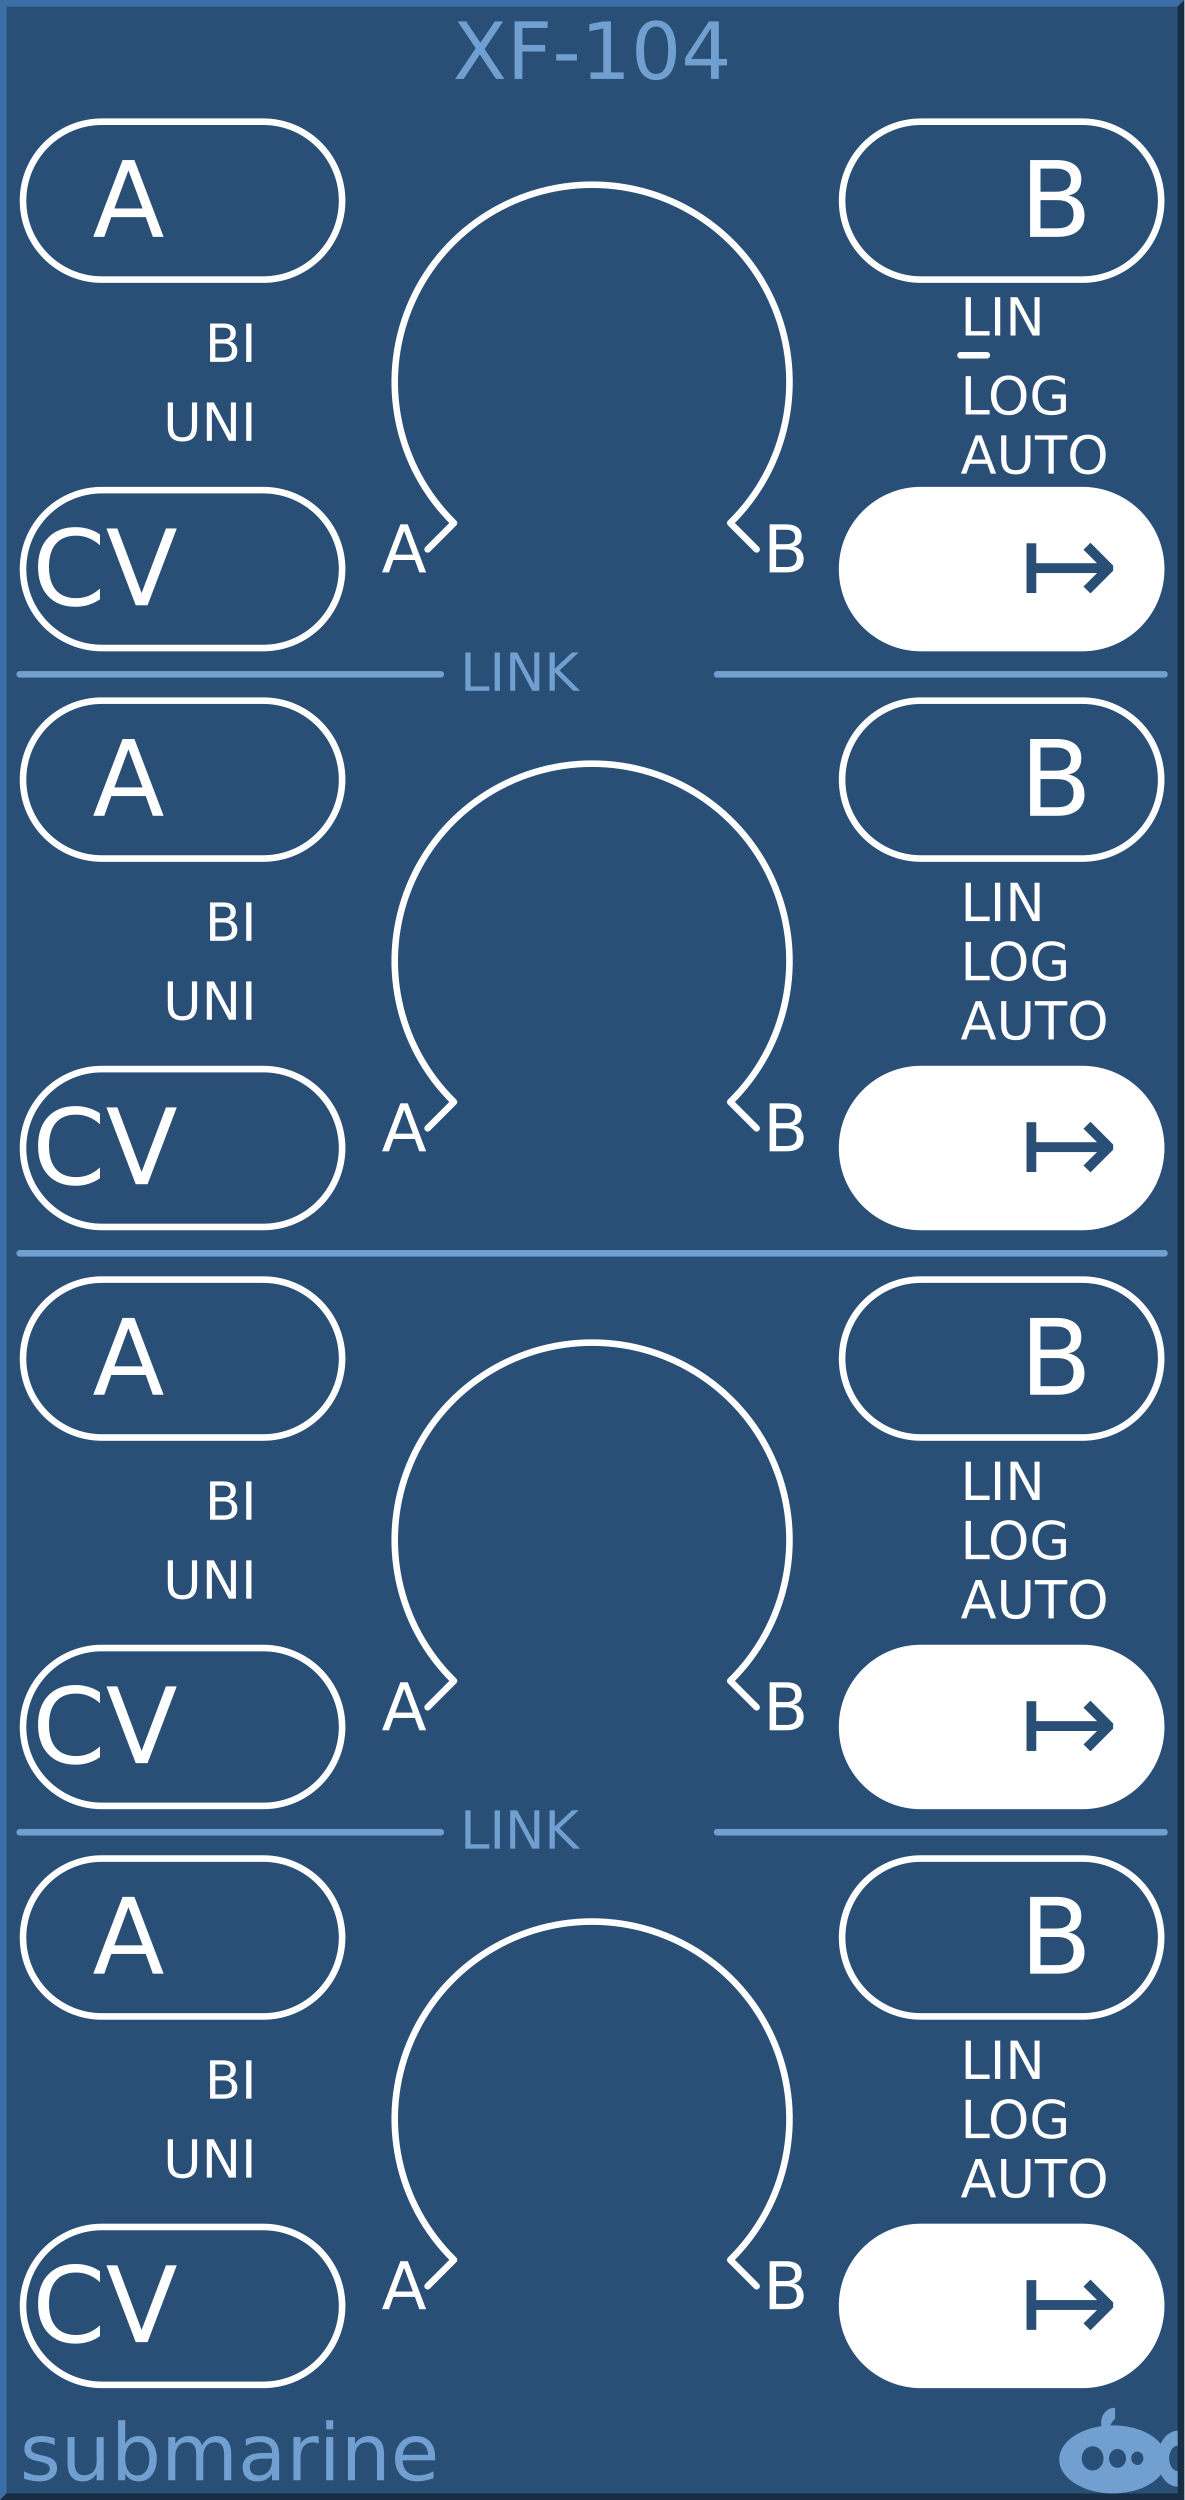
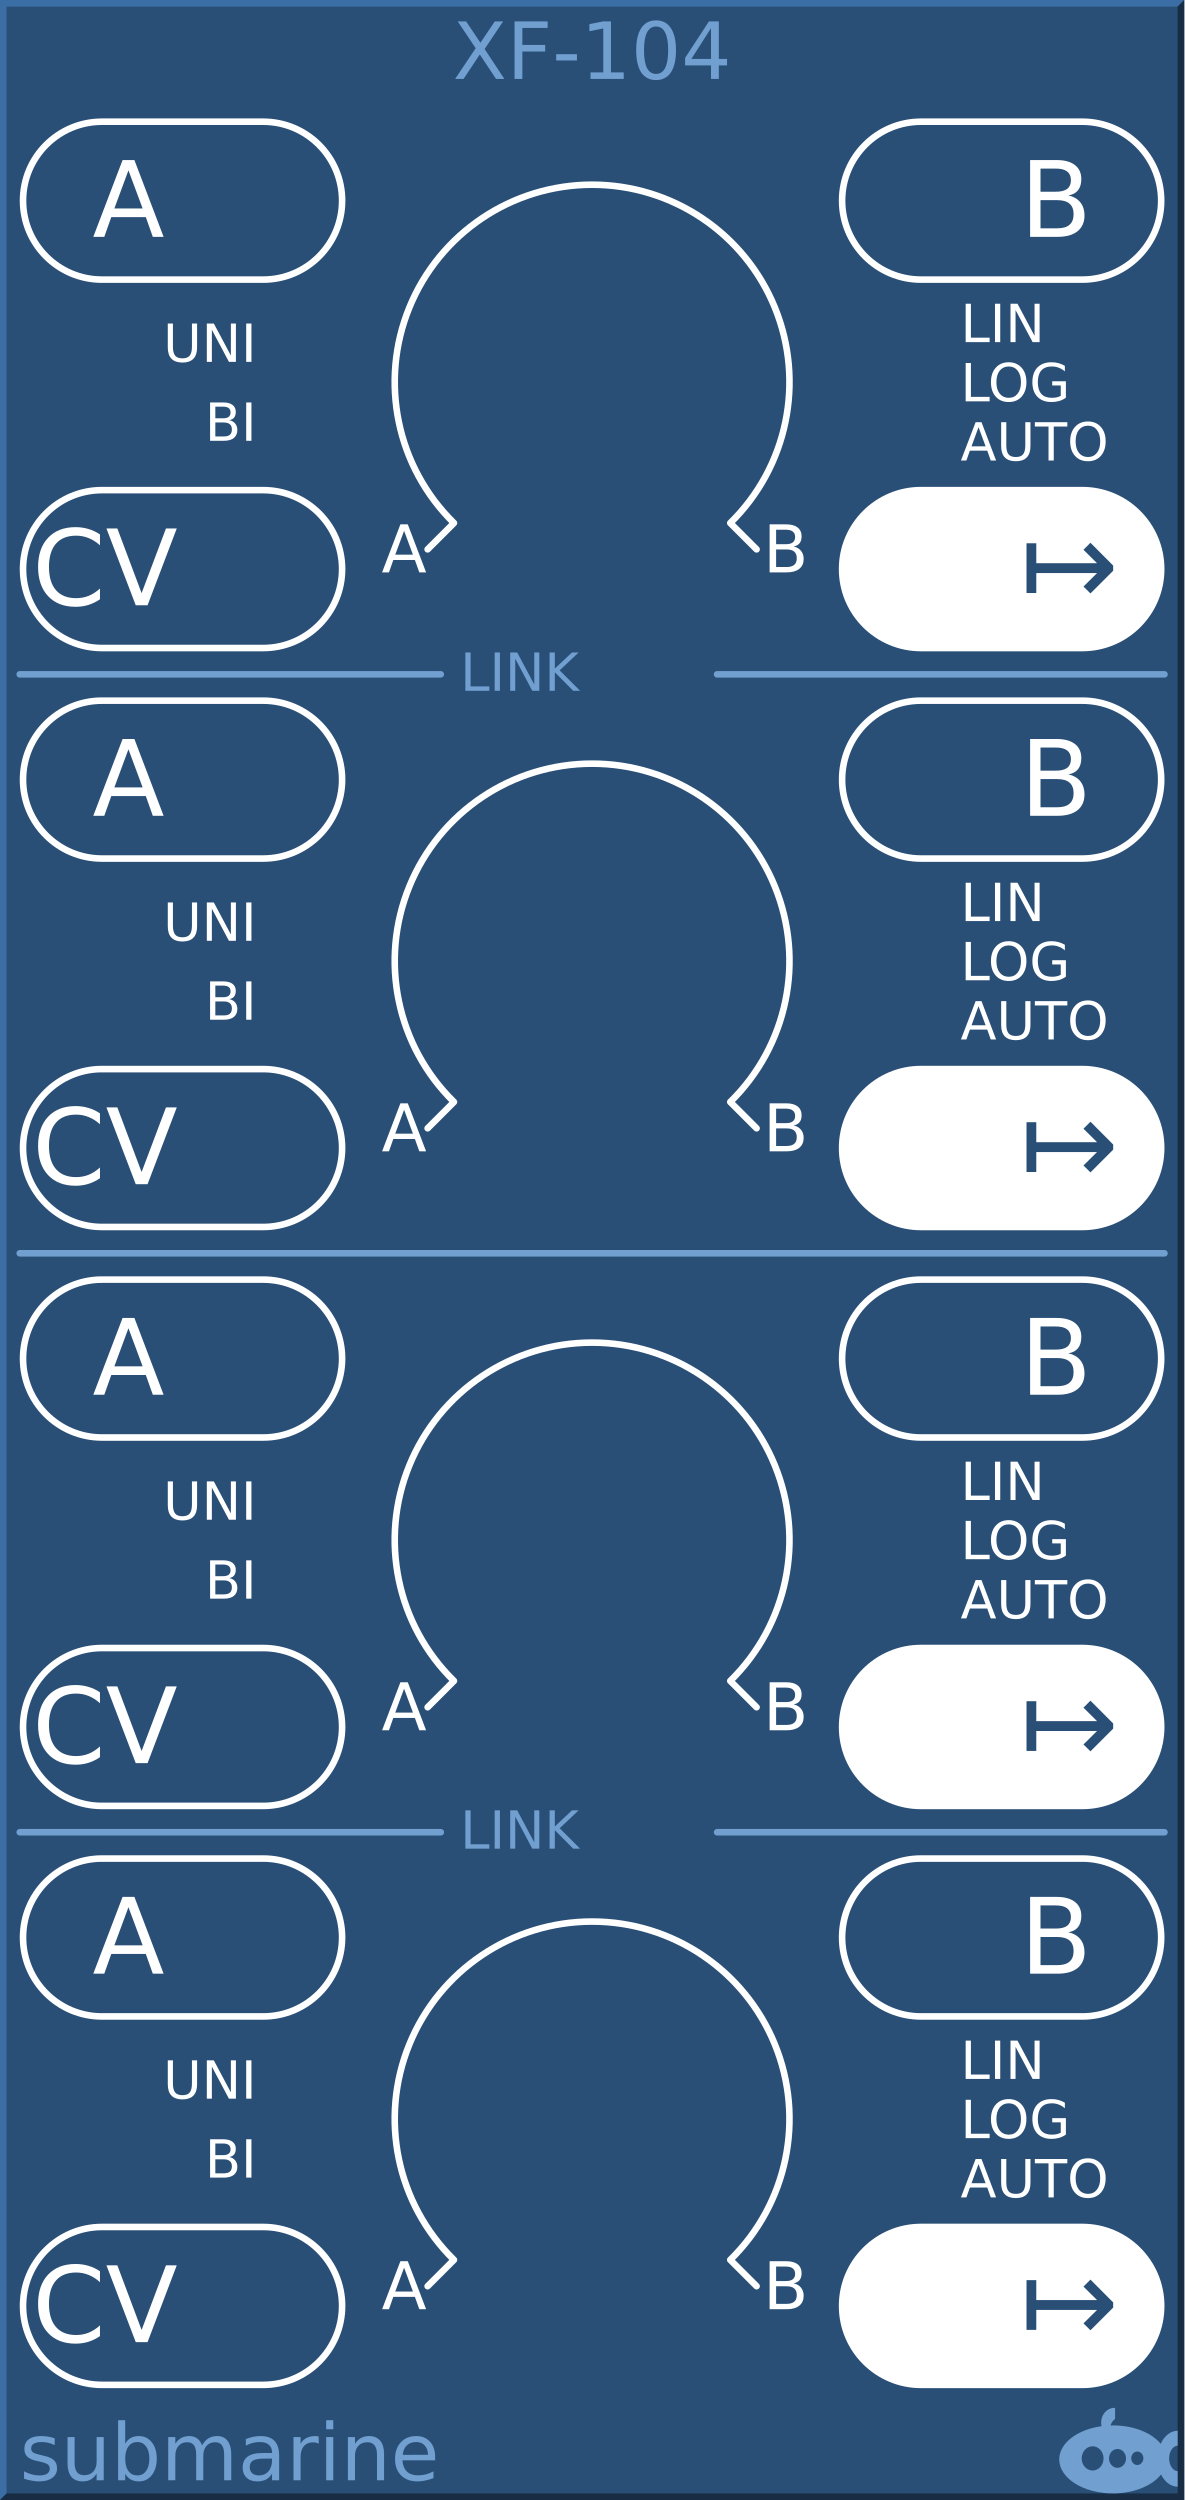
<svg xmlns="http://www.w3.org/2000/svg" width="180px" height="380px" version="1.1" id="svg4226">
  <g id="background">
    <rect x="0" y="0" width="180" height="380" style="fill:#294f77;stroke:none;" id="rect4255" />
    <path style="fill:#3a6ea5;fill-rule:nonzero;stroke:none" d="m 0 380 v -380 h 180 l -1 1 h -178 v 378 z" id="path4230" />
    <path style="fill:#182d44;fill-rule:nonzero;stroke:none" d="m 0 380 h 180 v -380 l -1 1 v 378 h -178 z" id="path4232" />
  </g>
  <g id="logo" fill="#719fcf" font-family="DejaVu Sans" font-size="12">
    <path d="m 169.354,366 a 1.985,2.252 0 0 0 -1.985,2.252 1.985,2.252 0 0 0 0.059,0.532 A 8.169,5.169 0 0 0 161,373.831 8.169,5.169 0 0 0 169.169,379 8.169,5.169 0 0 0 176.483,376.12 3.046,4.248 0 0 0 179,377.976 l 0,-2.358 a 1.338,1.945 0 0 1 -1.292,-1.942 1.338,1.945 0 0 1 1.292,-1.943 l 0,-2.254 a 3.046,4.248 0 0 0 -2.574,1.979 8.169,5.169 0 0 0 -7.257,-2.798 8.169,5.169 0 0 0 -0.373,0.012 1.754,2.047 0 0 1 0.696,-1.002 l 0,-1.666 A 1.985,2.252 0 0 0 169.354,366 Z m -3.277,5.835 a 1.662,1.843 0 0 1 1.662,1.843 1.662,1.843 0 0 1 -1.662,1.843 1.662,1.843 0 0 1 -1.661,-1.843 1.662,1.843 0 0 1 1.661,-1.843 z m 3.785,0.409 a 1.292,1.433 0 0 1 1.292,1.433 1.292,1.433 0 0 1 -1.292,1.433 1.292,1.433 0 0 1 -1.292,-1.433 1.292,1.433 0 0 1 1.292,-1.433 z m 3.009,0.389 a 0.923,1.024 0 0 1 0.923,1.024 0.923,1.024 0 0 1 -0.923,1.024 0.923,1.024 0 0 1 -0.923,-1.024 0.923,1.024 0 0 1 0.923,-1.024 z" id="path4136" />
    <text x="3" y="377" id="text4236">submarine</text>
    <text x="90" y="12" text-anchor="middle">XF-104</text>
  </g>
  <g id="group1" font-family="DejaVu Sans" font-size="8" stroke="#ffffff" stroke-width="1" stroke-linecap="round" stroke-linejoin="round" fill="none">
    <line x1="3" y1="102.5" x2="67" y2="102.5" stroke="#719fcf" />
    <line x1="109" y1="102.5" x2="177" y2="102.5" stroke="#719fcf" />
    <line x1="3" y1="190.5" x2="177" y2="190.5" stroke="#719fcf" />
    <line x1="3" y1="278.5" x2="67" y2="278.5" stroke="#719fcf" />
    <line x1="109" y1="278.5" x2="177" y2="278.5" stroke="#719fcf" />
    <path d="M 65 83.5 l 4 -4 A 30 30 0 1 1 111 79.5 l 4 4" />
    <rect x="3.5" y="18.5" width="48.5" height="24" rx="12" ry="12" />
    <rect x="3.5" y="74.5" width="48.5" height="24" rx="12" ry="12" />
    <rect x="128" y="18.5" width="48.5" height="24" rx="12" ry="12" />
    <rect x="127.5" y="74" width="49.5" height="25" rx="12.5" ry="12.5" fill="#ffffff" stroke="none" />
    <path d="M 65 171.5 l 4 -4 A 30 30 0 1 1 111 167.5 l 4 4" />
-     <line x1="146" y1="54" x2="150" y2="54" />
    <rect x="3.5" y="106.5" width="48.5" height="24" rx="12" ry="12" />
    <rect x="3.5" y="162.5" width="48.5" height="24" rx="12" ry="12" />
    <rect x="128" y="106.5" width="48.5" height="24" rx="12" ry="12" />
    <rect x="127.5" y="162" width="49.5" height="25" rx="12.5" ry="12.5" fill="#ffffff" stroke="none" />
    <path d="M 65 259.5 l 4 -4 A 30 30 0 1 1 111 255.5 l 4 4" />
    <rect x="3.5" y="194.5" width="48.5" height="24" rx="12" ry="12" />
    <rect x="3.5" y="250.5" width="48.5" height="24" rx="12" ry="12" />
    <rect x="128" y="194.5" width="48.5" height="24" rx="12" ry="12" />
    <rect x="127.5" y="250" width="49.5" height="25" rx="12.5" ry="12.5" fill="#ffffff" stroke="none" />
    <path d="M 65 347.5 l 4 -4 A 30 30 0 1 1 111 343.5 l 4 4" />
    <rect x="3.5" y="282.5" width="48.5" height="24" rx="12" ry="12" />
    <rect x="3.5" y="338.5" width="48.5" height="24" rx="12" ry="12" />
    <rect x="128" y="282.5" width="48.5" height="24" rx="12" ry="12" />
    <rect x="127.5" y="338" width="49.5" height="25" rx="12.5" ry="12.5" fill="#ffffff" stroke="none" />
    <g fill="#ffffff" stroke="none">
      <text x="58" y="87" font-size="10">A</text>
      <text x="116" y="87" font-size="10">B</text>
-       <text x="39" y="55" text-anchor="end">BI</text>
-       <text x="39" y="67" text-anchor="end">UNI</text>
+       <text x="39" y="55" text-anchor="end">UNI</text>
+       <text x="39" y="67" text-anchor="end">BI</text>
      <text x="25" y="36" text-anchor="end" font-size="16">A</text>
      <text x="27" y="92" text-anchor="end" font-size="16">CV</text>
      <text x="155" y="36" font-size="16">B</text>
      <text x="155" y="92" font-size="18" fill="#294f77">↦</text>
-       <text x="146" y="51">LIN</text>
-       <text x="146" y="63">LOG</text>
-       <text x="146" y="72">AUTO</text>
+       <text x="146" y="52">LIN</text>
+       <text x="146" y="61">LOG</text>
+       <text x="146" y="70">AUTO</text>
      <text x="88" y="105" text-anchor="end" fill="#719fcf">LINK</text>
      <text x="58" y="175" font-size="10">A</text>
      <text x="116" y="175" font-size="10">B</text>
-       <text x="39" y="143" text-anchor="end">BI</text>
-       <text x="39" y="155" text-anchor="end">UNI</text>
+       <text x="39" y="143" text-anchor="end">UNI</text>
+       <text x="39" y="155" text-anchor="end">BI</text>
      <text x="25" y="124" text-anchor="end" font-size="16">A</text>
      <text x="27" y="180" text-anchor="end" font-size="16">CV</text>
      <text x="155" y="124" font-size="16">B</text>
      <text x="155" y="180" font-size="18" fill="#294f77">↦</text>
      <text x="146" y="140">LIN</text>
      <text x="146" y="149">LOG</text>
      <text x="146" y="158">AUTO</text>
      <text x="58" y="263" font-size="10">A</text>
      <text x="116" y="263" font-size="10">B</text>
-       <text x="39" y="231" text-anchor="end">BI</text>
-       <text x="39" y="243" text-anchor="end">UNI</text>
+       <text x="39" y="231" text-anchor="end">UNI</text>
+       <text x="39" y="243" text-anchor="end">BI</text>
      <text x="25" y="212" text-anchor="end" font-size="16">A</text>
      <text x="27" y="268" text-anchor="end" font-size="16">CV</text>
      <text x="155" y="212" font-size="16">B</text>
      <text x="155" y="268" font-size="18" fill="#294f77">↦</text>
      <text x="146" y="228">LIN</text>
      <text x="146" y="237">LOG</text>
      <text x="146" y="246">AUTO</text>
      <text x="88" y="281" text-anchor="end" fill="#719fcf">LINK</text>
      <text x="58" y="351" font-size="10">A</text>
      <text x="116" y="351" font-size="10">B</text>
-       <text x="39" y="319" text-anchor="end">BI</text>
-       <text x="39" y="331" text-anchor="end">UNI</text>
+       <text x="39" y="319" text-anchor="end">UNI</text>
+       <text x="39" y="331" text-anchor="end">BI</text>
      <text x="25" y="300" text-anchor="end" font-size="16">A</text>
      <text x="27" y="356" text-anchor="end" font-size="16">CV</text>
      <text x="155" y="300" font-size="16">B</text>
      <text x="155" y="356" font-size="18" fill="#294f77">↦</text>
      <text x="146" y="316">LIN</text>
      <text x="146" y="325">LOG</text>
      <text x="146" y="334">AUTO</text>
    </g>
  </g>
</svg>
